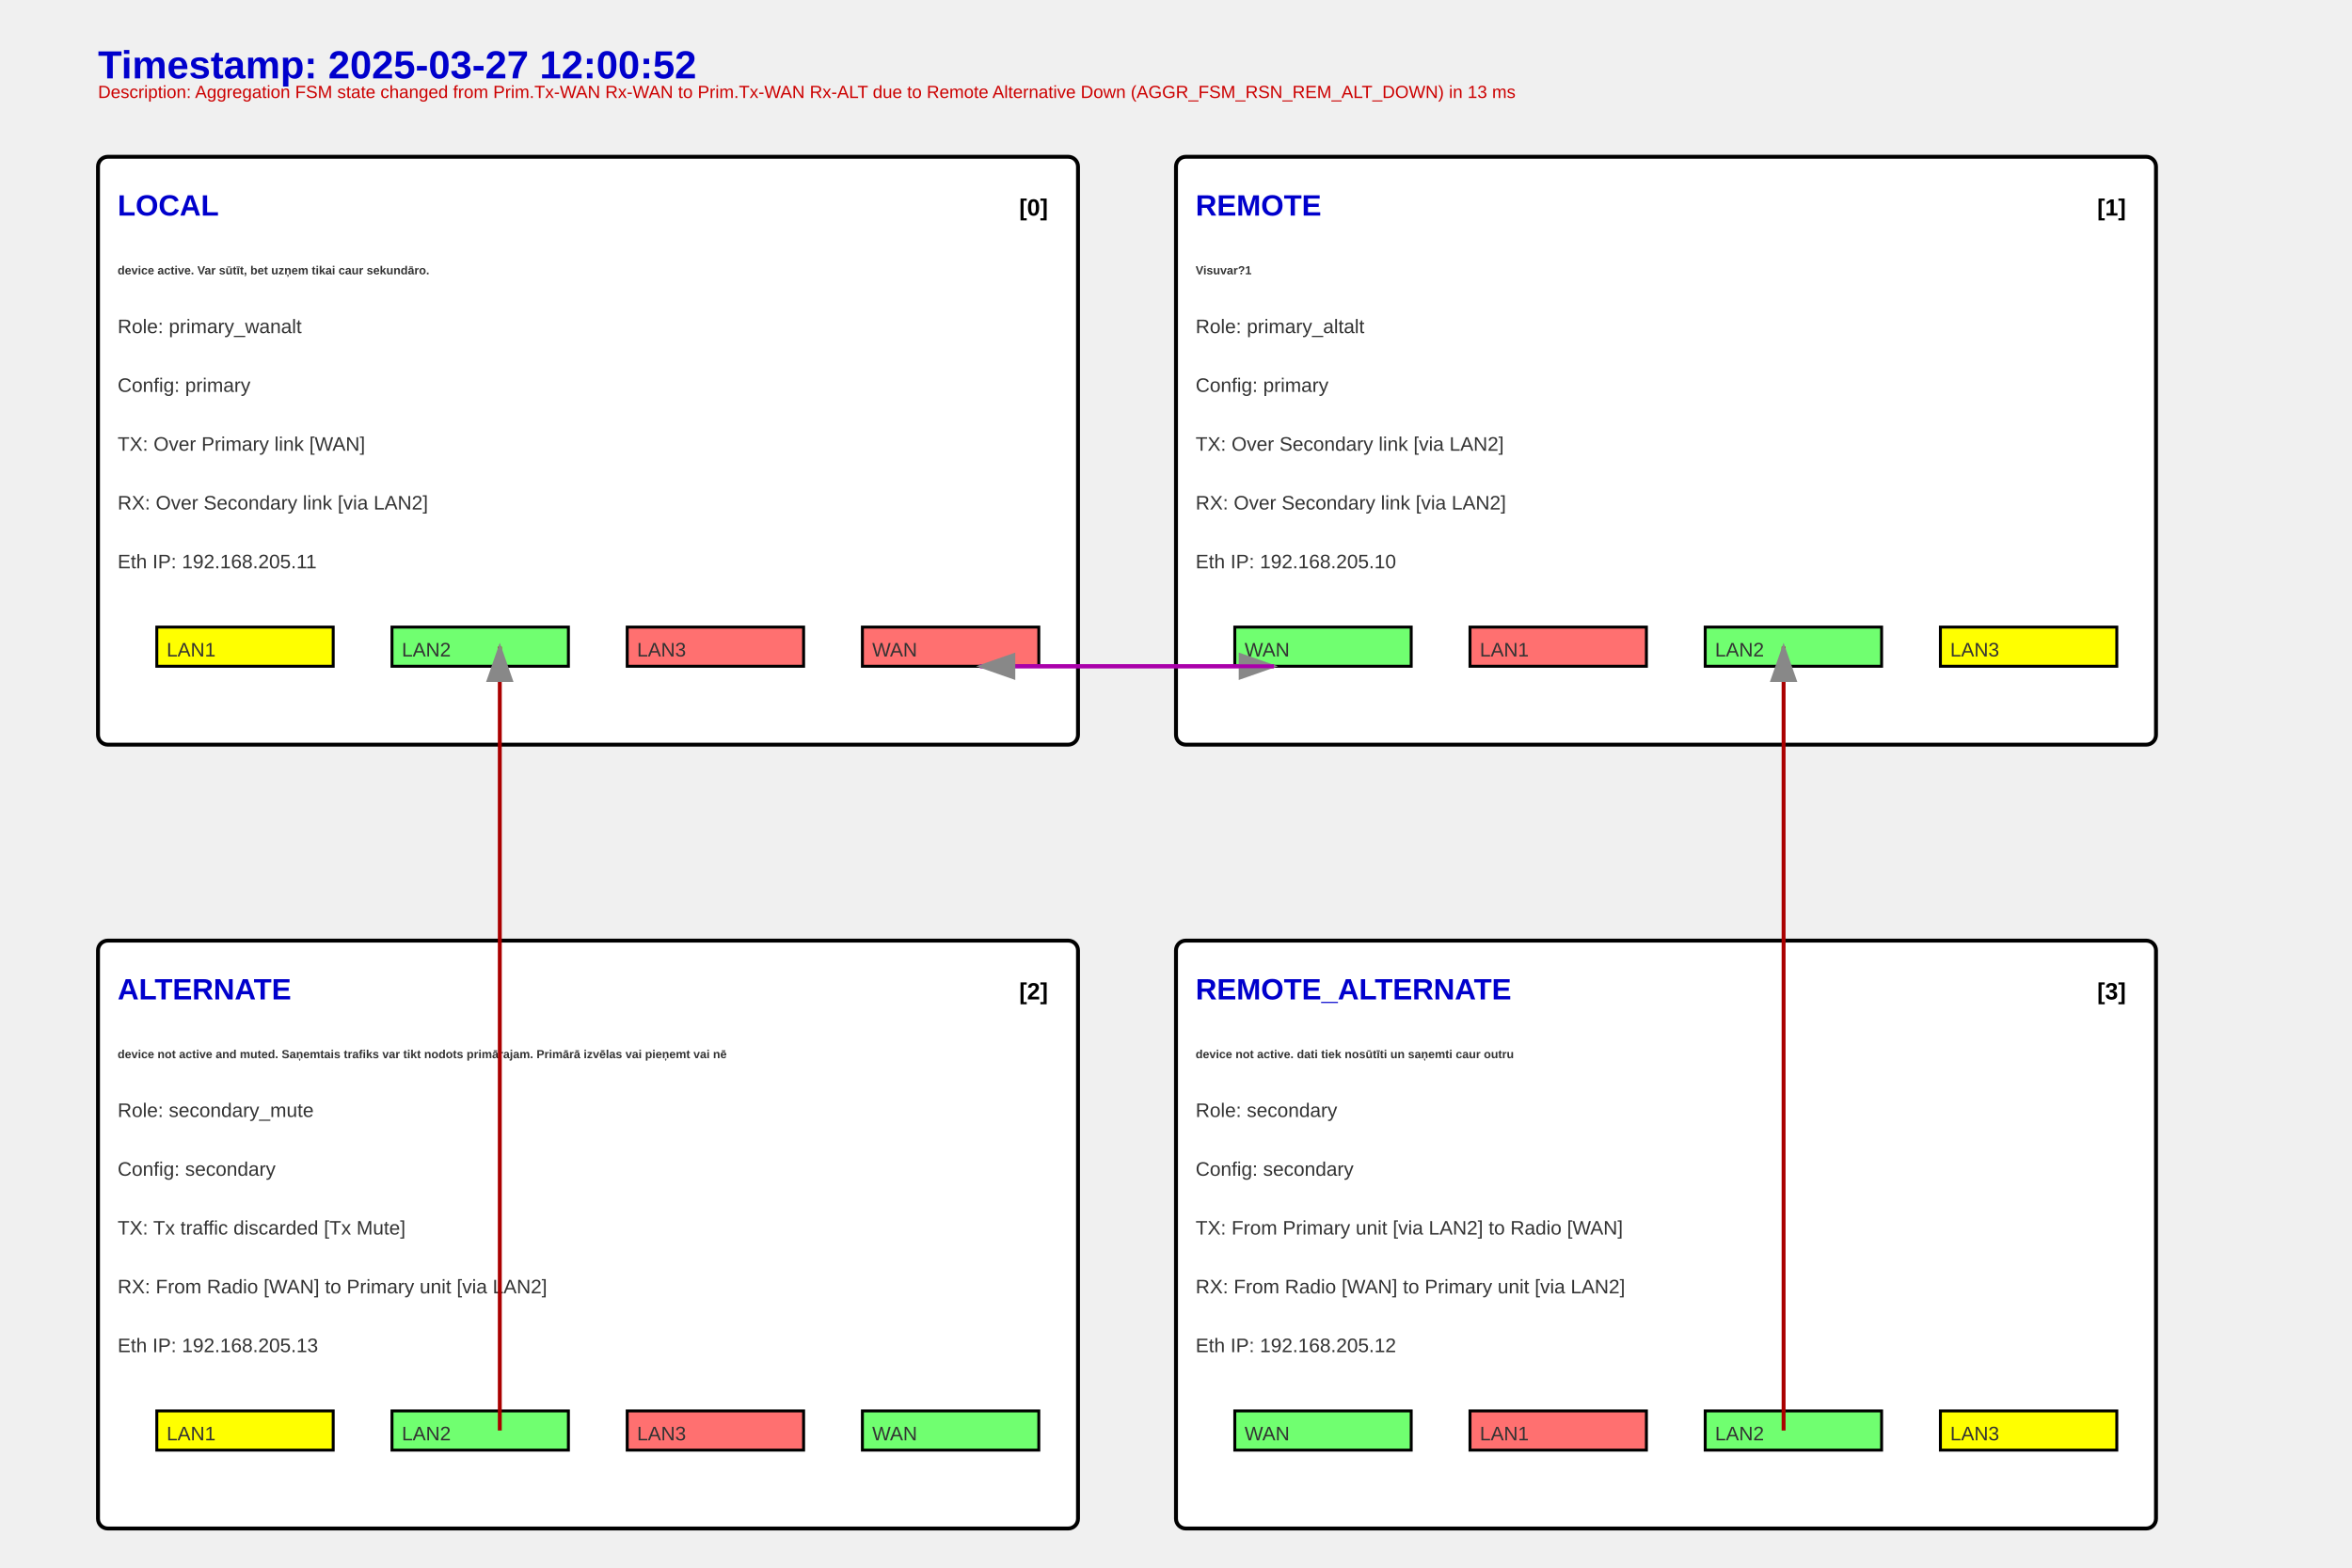
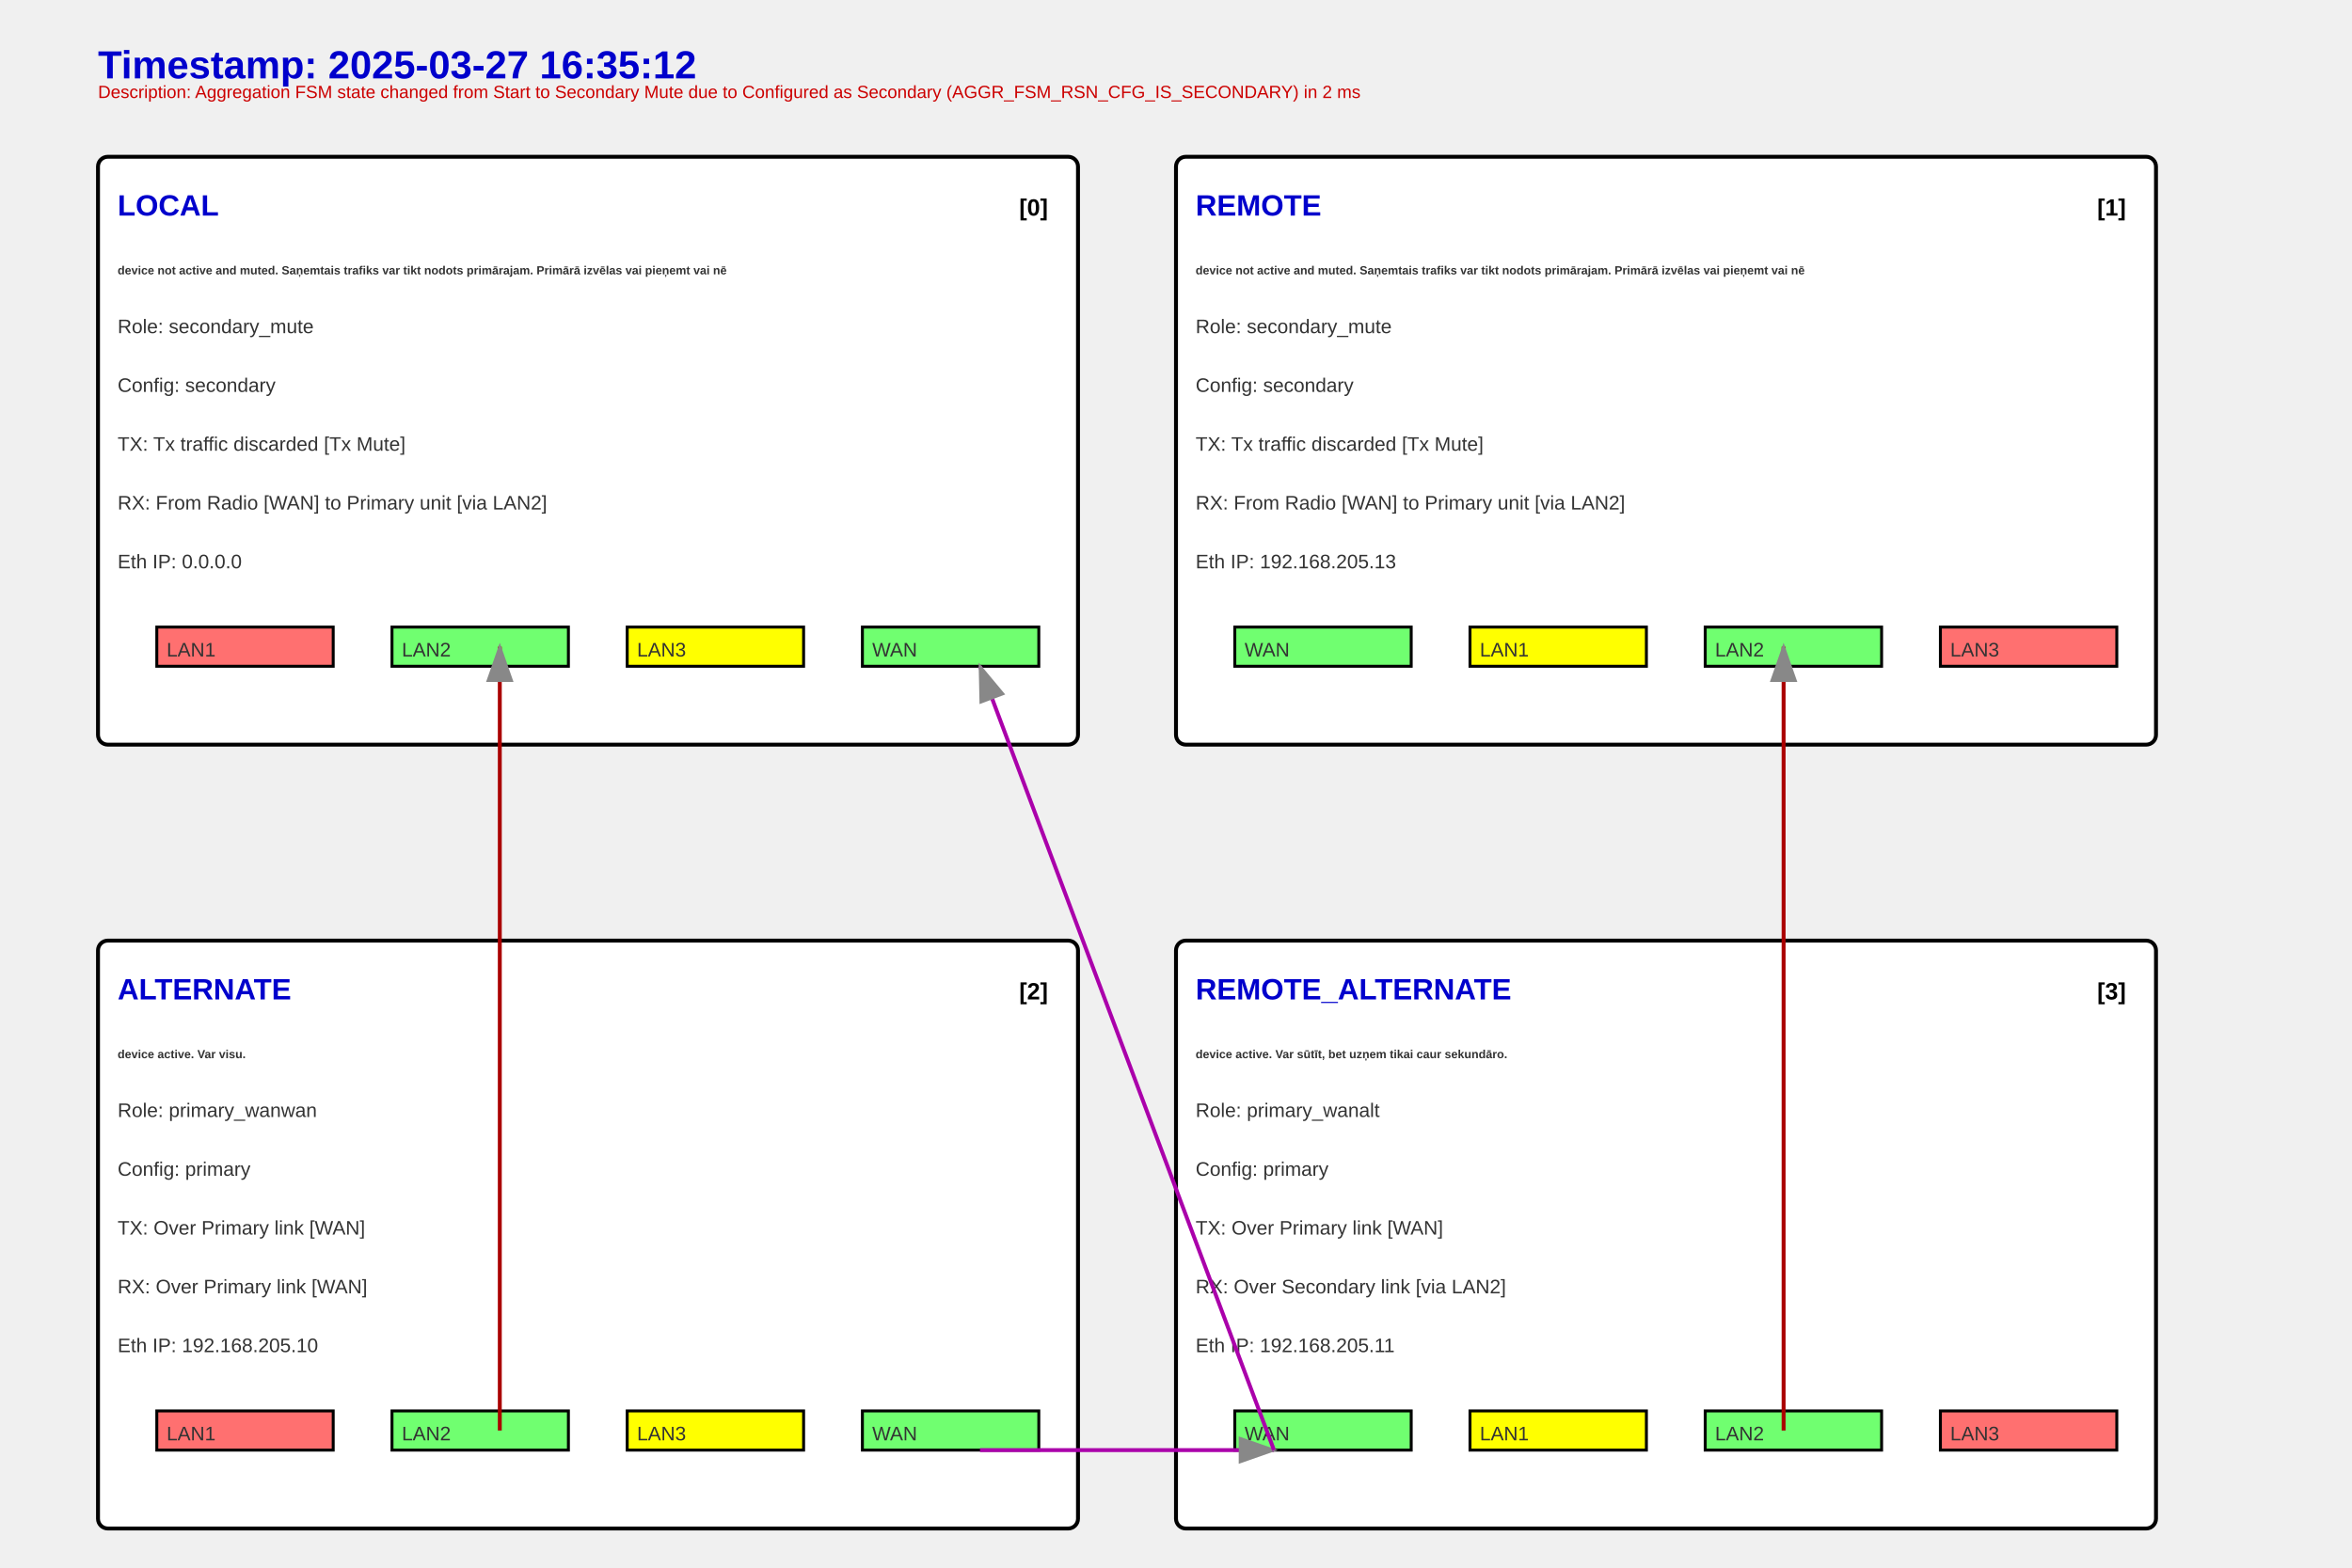
<svg xmlns="http://www.w3.org/2000/svg" width="1200" height="800">
  <style>
  .node { fill: #ffffff; stroke: #000000; stroke-width: 2; }
  .label { font: 10px Arial; fill: #333333; }
  .labela { font: 6px Arial; fill: #333333; font-weight: bold;}
  .error { font: 9px Arial; fill: #cc0000; }
  .timestamp { font: 20px Arial; font-weight: bold; fill: #0000cc; }
  .section-label { font: 15px Arial; font-weight: bold; fill: #0000cc; }
  .box-index { font: 12px Arial; font-weight: bold; fill: #000000; }
  .connection-line { stroke: #888888; stroke-width: 2; }
  .diagonal-line { stroke: #aa0000; stroke-width: 3; }
  .sender-receiver-line { stroke: #aa00aa; stroke-width: 2; }
  .secondary-primary-line { stroke: #aa0000; stroke-width: 2; }
  .remote-secondary-primary-line { stroke: #aa0000; stroke-width: 2; }
  .recive-sender-line { stroke: #aa00aa; stroke-width: 2; }
  .traffic-flow { animation: pulse 2s infinite; }
  @keyframes pulse {
    0% { stroke-opacity: 0.3; stroke-width: 1; }
    50% { stroke-opacity: 1; stroke-width: 3; }
    100% { stroke-opacity: 0.3; stroke-width: 1; }
  }
</style>
  <defs>
    <marker id="arrowhead" markerWidth="10" markerHeight="7" refX="9" refY="3.5" orient="auto">
      <polygon points="0 0, 10 3.5, 0 7" fill="#888888" />
    </marker>
  </defs>
-   <text class="timestamp" x="50" y="40">Timestamp: 2025-03-27 12:00:52</text>
-   <text class="error" x="50" y="50">Description: Aggregation FSM state changed from Prim.Tx-WAN Rx-WAN to Prim.Tx-WAN Rx-ALT due to Remote Alternative Down (AGGR_FSM_RSN_REM_ALT_DOWN) in 13 ms</text>
+   <text class="timestamp" x="50" y="40">Timestamp: 2025-03-27 16:35:12</text>
+   <text class="error" x="50" y="50">Description: Aggregation FSM state changed from Start to Secondary Mute due to Configured as Secondary (AGGR_FSM_RSN_CFG_IS_SECONDARY) in 2 ms</text>
  <rect class="node" x="50" y="80" width="500" height="300" rx="5" ry="5" data-entry="0" data-section="0" />
  <text class="section-label" x="60" y="110">LOCAL</text>
  <text class="box-index" x="520" y="110">[0]</text>
-   <text class="labela" x="60" y="140">device active. Var sūtīt, bet uzņem tikai caur sekundāro.</text>
-   <text class="label" x="60" y="170">Role: primary_wanalt</text>
-   <text class="label" x="60" y="200">Config: primary</text>
-   <text class="label" x="60" y="230">TX: Over Primary link [WAN]</text>
-   <text class="label" x="60" y="260">RX: Over Secondary link [via LAN2]</text>
-   <text class="label" x="60" y="290">Eth IP: 192.168.205.11</text>
-   <rect x="80" y="320" width="90" height="20" fill="yellow" stroke="black" stroke-width="1.5" />
+   <text class="labela" x="60" y="140">device not active and muted. Saņemtais trafiks var tikt nodots primārajam. Primārā izvēlas vai pieņemt vai nē</text>
+   <text class="label" x="60" y="170">Role: secondary_mute</text>
+   <text class="label" x="60" y="200">Config: secondary</text>
+   <text class="label" x="60" y="230">TX: Tx traffic discarded [Tx Mute]</text>
+   <text class="label" x="60" y="260">RX: From Radio [WAN] to Primary unit [via LAN2]</text>
+   <text class="label" x="60" y="290">Eth IP: 0.0.0.0</text>
+   <rect x="80" y="320" width="90" height="20" fill="#ff7070" stroke="black" stroke-width="1.5" />
  <text class="label" x="85" y="335">LAN1</text>
  <rect x="200" y="320" width="90" height="20" fill="#70ff70" stroke="black" stroke-width="1.5" />
  <text class="label" x="205" y="335">LAN2</text>
-   <rect x="320" y="320" width="90" height="20" fill="#ff7070" stroke="black" stroke-width="1.5" />
+   <rect x="320" y="320" width="90" height="20" fill="yellow" stroke="black" stroke-width="1.5" />
  <text class="label" x="325" y="335">LAN3</text>
-   <rect x="440" y="320" width="90" height="20" fill="#ff7070" stroke="black" stroke-width="1.5" />
+   <rect x="440" y="320" width="90" height="20" fill="#70ff70" stroke="black" stroke-width="1.5" />
  <text class="label" x="445" y="335">WAN</text>
  <rect class="node" x="600" y="80" width="500" height="300" rx="5" ry="5" data-entry="0" data-section="1" />
  <text class="section-label" x="610" y="110">REMOTE</text>
  <text class="box-index" x="1070" y="110">[1]</text>
-   <text class="labela" x="610" y="140">Visuvar?1</text>
-   <text class="label" x="610" y="170">Role: primary_altalt</text>
-   <text class="label" x="610" y="200">Config: primary</text>
-   <text class="label" x="610" y="230">TX: Over Secondary link [via LAN2]</text>
-   <text class="label" x="610" y="260">RX: Over Secondary link [via LAN2]</text>
-   <text class="label" x="610" y="290">Eth IP: 192.168.205.10</text>
+   <text class="labela" x="610" y="140">device not active and muted. Saņemtais trafiks var tikt nodots primārajam. Primārā izvēlas vai pieņemt vai nē</text>
+   <text class="label" x="610" y="170">Role: secondary_mute</text>
+   <text class="label" x="610" y="200">Config: secondary</text>
+   <text class="label" x="610" y="230">TX: Tx traffic discarded [Tx Mute]</text>
+   <text class="label" x="610" y="260">RX: From Radio [WAN] to Primary unit [via LAN2]</text>
+   <text class="label" x="610" y="290">Eth IP: 192.168.205.13</text>
  <rect x="630" y="320" width="90" height="20" fill="#70ff70" stroke="black" stroke-width="1.5" />
  <text class="label" x="635" y="335">WAN</text>
-   <rect x="750" y="320" width="90" height="20" fill="#ff7070" stroke="black" stroke-width="1.5" />
+   <rect x="750" y="320" width="90" height="20" fill="yellow" stroke="black" stroke-width="1.5" />
  <text class="label" x="755" y="335">LAN1</text>
  <rect x="870" y="320" width="90" height="20" fill="#70ff70" stroke="black" stroke-width="1.5" />
  <text class="label" x="875" y="335">LAN2</text>
-   <rect x="990" y="320" width="90" height="20" fill="yellow" stroke="black" stroke-width="1.5" />
+   <rect x="990" y="320" width="90" height="20" fill="#ff7070" stroke="black" stroke-width="1.5" />
  <text class="label" x="995" y="335">LAN3</text>
  <rect class="node" x="50" y="480" width="500" height="300" rx="5" ry="5" data-entry="0" data-section="2" />
  <text class="section-label" x="60" y="510">ALTERNATE</text>
  <text class="box-index" x="520" y="510">[2]</text>
-   <text class="labela" x="60" y="540">device not active and muted. Saņemtais trafiks var tikt nodots primārajam. Primārā izvēlas vai pieņemt vai nē</text>
-   <text class="label" x="60" y="570">Role: secondary_mute</text>
-   <text class="label" x="60" y="600">Config: secondary</text>
-   <text class="label" x="60" y="630">TX: Tx traffic discarded [Tx Mute]</text>
-   <text class="label" x="60" y="660">RX: From Radio [WAN] to Primary unit [via LAN2]</text>
-   <text class="label" x="60" y="690">Eth IP: 192.168.205.13</text>
-   <rect x="80" y="720" width="90" height="20" fill="yellow" stroke="black" stroke-width="1.5" />
+   <text class="labela" x="60" y="540">device active. Var visu.</text>
+   <text class="label" x="60" y="570">Role: primary_wanwan</text>
+   <text class="label" x="60" y="600">Config: primary</text>
+   <text class="label" x="60" y="630">TX: Over Primary link [WAN]</text>
+   <text class="label" x="60" y="660">RX: Over Primary link [WAN]</text>
+   <text class="label" x="60" y="690">Eth IP: 192.168.205.10</text>
+   <rect x="80" y="720" width="90" height="20" fill="#ff7070" stroke="black" stroke-width="1.5" />
  <text class="label" x="85" y="735">LAN1</text>
  <rect x="200" y="720" width="90" height="20" fill="#70ff70" stroke="black" stroke-width="1.5" />
  <text class="label" x="205" y="735">LAN2</text>
-   <rect x="320" y="720" width="90" height="20" fill="#ff7070" stroke="black" stroke-width="1.5" />
+   <rect x="320" y="720" width="90" height="20" fill="yellow" stroke="black" stroke-width="1.5" />
  <text class="label" x="325" y="735">LAN3</text>
  <rect x="440" y="720" width="90" height="20" fill="#70ff70" stroke="black" stroke-width="1.5" />
  <text class="label" x="445" y="735">WAN</text>
  <rect class="node" x="600" y="480" width="500" height="300" rx="5" ry="5" data-entry="0" data-section="3" />
  <text class="section-label" x="610" y="510">REMOTE_ALTERNATE</text>
  <text class="box-index" x="1070" y="510">[3]</text>
-   <text class="labela" x="610" y="540">device not active. dati tiek nosūtīti un saņemti caur outru</text>
-   <text class="label" x="610" y="570">Role: secondary</text>
-   <text class="label" x="610" y="600">Config: secondary</text>
-   <text class="label" x="610" y="630">TX: From Primary unit [via LAN2] to Radio [WAN]</text>
-   <text class="label" x="610" y="660">RX: From Radio [WAN] to Primary unit [via LAN2]</text>
-   <text class="label" x="610" y="690">Eth IP: 192.168.205.12</text>
+   <text class="labela" x="610" y="540">device active. Var sūtīt, bet uzņem tikai caur sekundāro.</text>
+   <text class="label" x="610" y="570">Role: primary_wanalt</text>
+   <text class="label" x="610" y="600">Config: primary</text>
+   <text class="label" x="610" y="630">TX: Over Primary link [WAN]</text>
+   <text class="label" x="610" y="660">RX: Over Secondary link [via LAN2]</text>
+   <text class="label" x="610" y="690">Eth IP: 192.168.205.11</text>
  <rect x="630" y="720" width="90" height="20" fill="#70ff70" stroke="black" stroke-width="1.5" />
  <text class="label" x="635" y="735">WAN</text>
-   <rect x="750" y="720" width="90" height="20" fill="#ff7070" stroke="black" stroke-width="1.5" />
+   <rect x="750" y="720" width="90" height="20" fill="yellow" stroke="black" stroke-width="1.5" />
  <text class="label" x="755" y="735">LAN1</text>
  <rect x="870" y="720" width="90" height="20" fill="#70ff70" stroke="black" stroke-width="1.5" />
  <text class="label" x="875" y="735">LAN2</text>
-   <rect x="990" y="720" width="90" height="20" fill="yellow" stroke="black" stroke-width="1.5" />
+   <rect x="990" y="720" width="90" height="20" fill="#ff7070" stroke="black" stroke-width="1.5" />
  <text class="label" x="995" y="735">LAN3</text>
-   <line x1="500" y1="340" x2="650" y2="340" class="sender-receiver-line" marker-end="url(#arrowhead)" />
-   <line x1="650" y1="340" x2="500" y2="340" class="recive-sender-line" marker-end="url(#arrowhead)" />
+   <line x1="500" y1="740" x2="650" y2="740" class="sender-receiver-line" marker-end="url(#arrowhead)" />
+   <line x1="650" y1="740" x2="500" y2="340" class="recive-sender-line" marker-end="url(#arrowhead)" />
  <line x1="255" y1="730" x2="255" y2="330" class="secondary-primary-line" marker-end="url(#arrowhead)" />
  <line x1="910" y1="730" x2="910" y2="330" class="remote-secondary-primary-line" marker-end="url(#arrowhead)" />
</svg>
